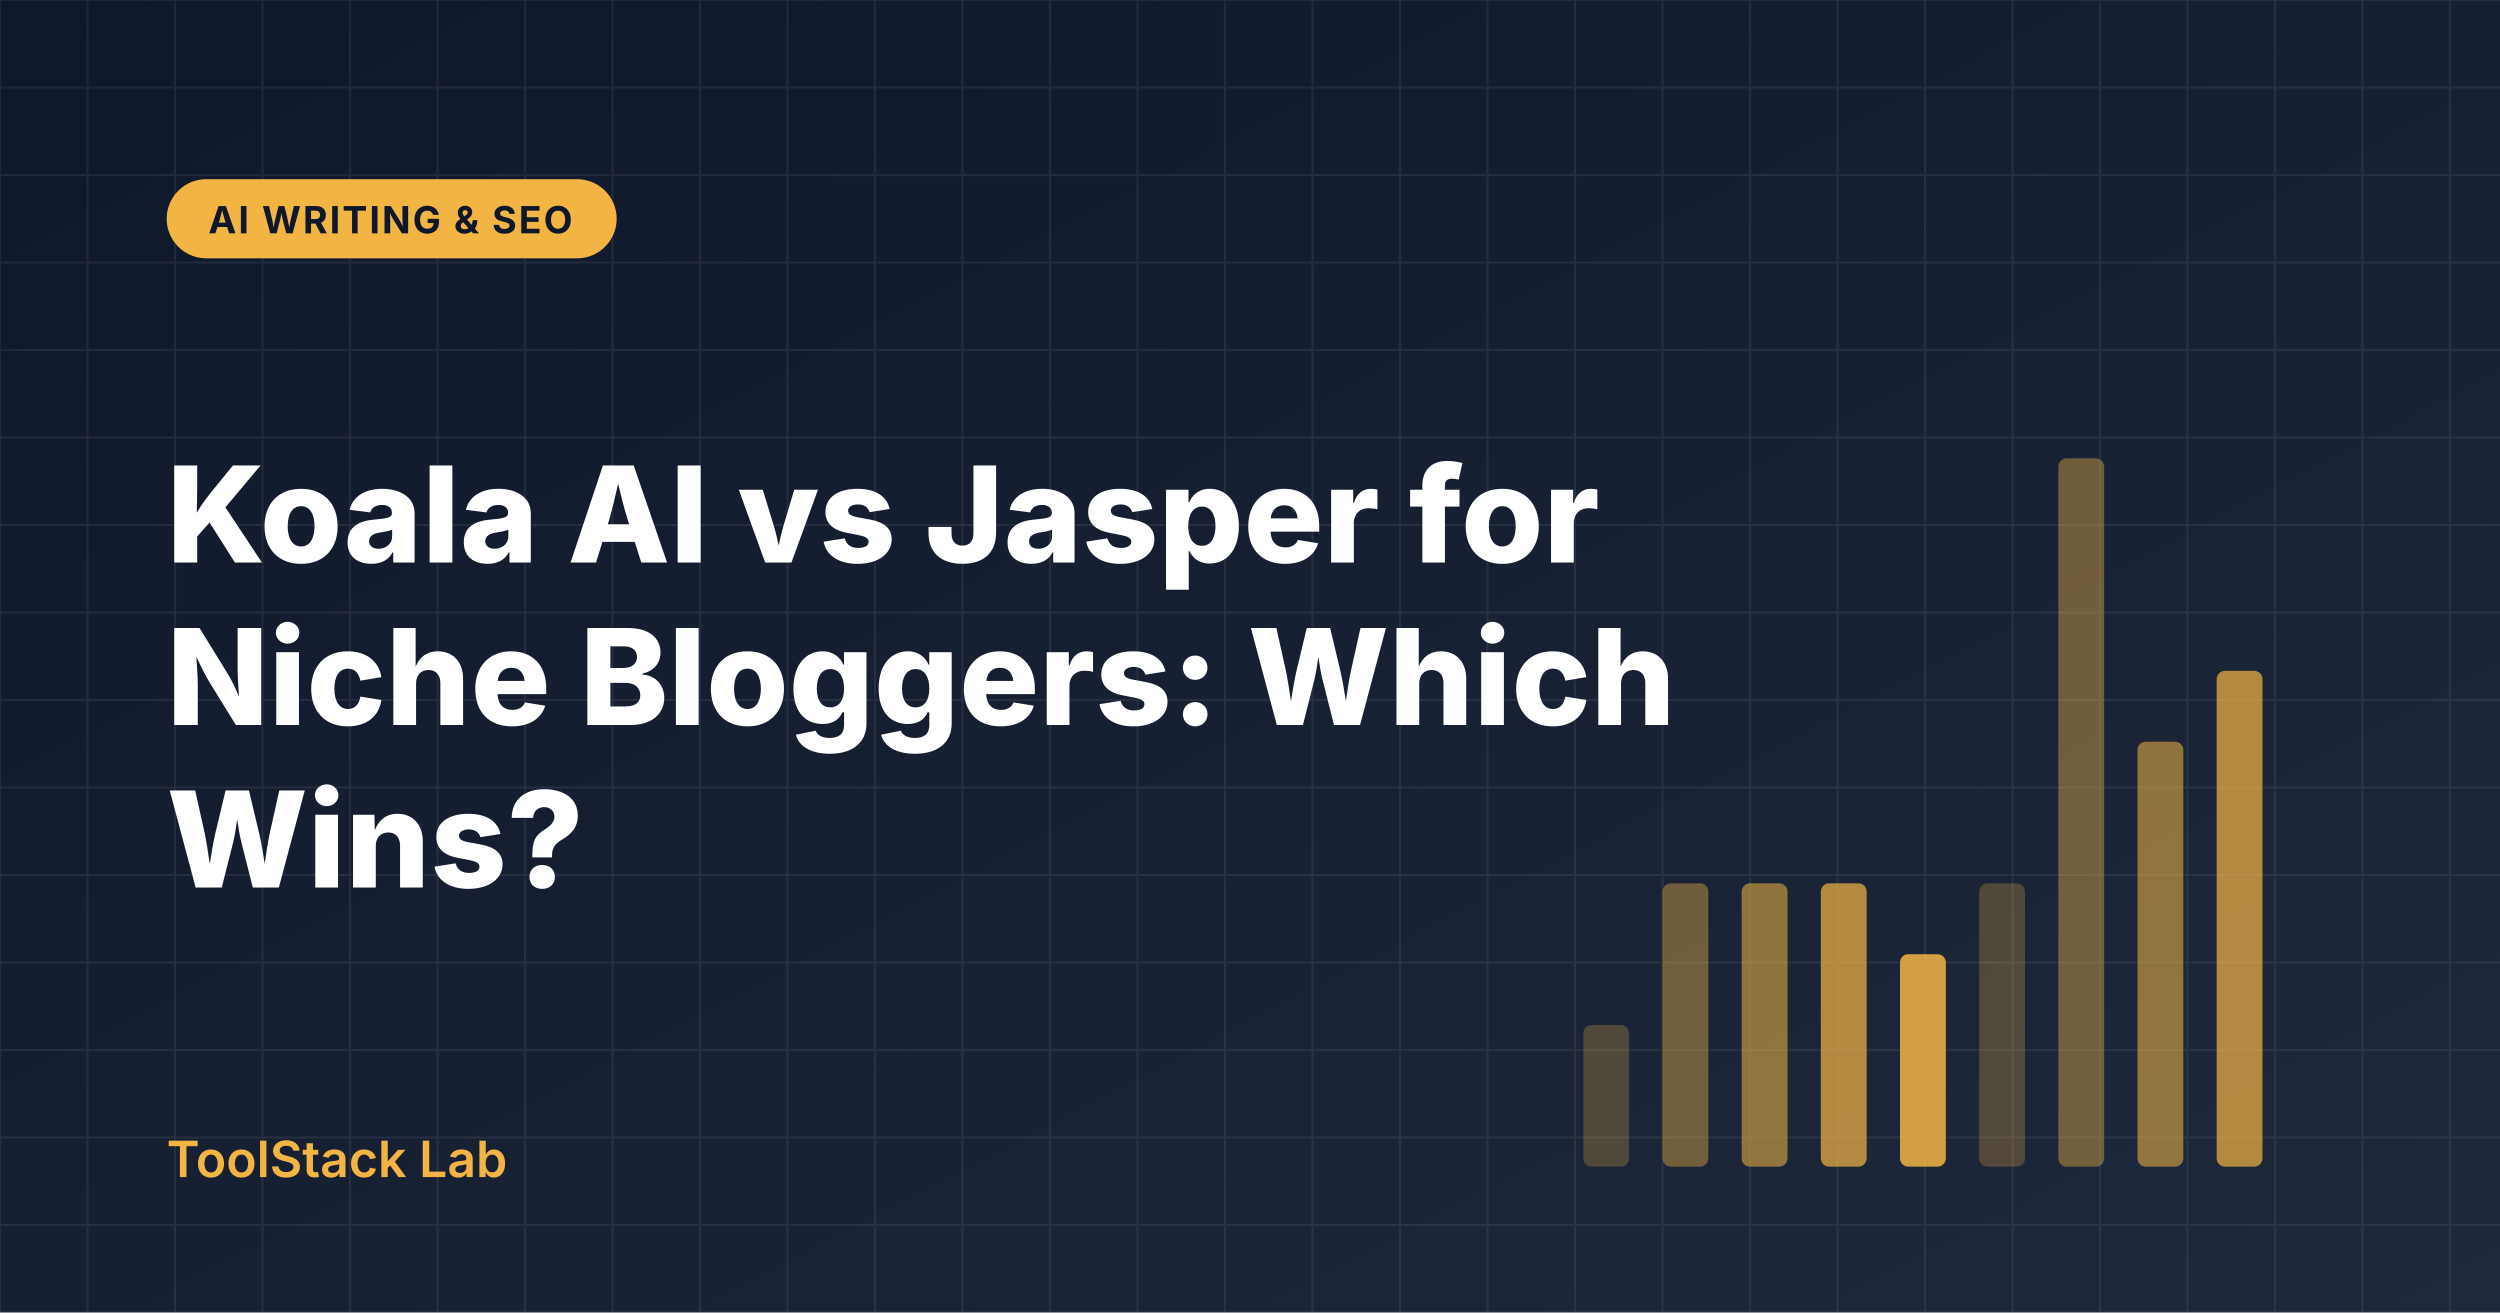
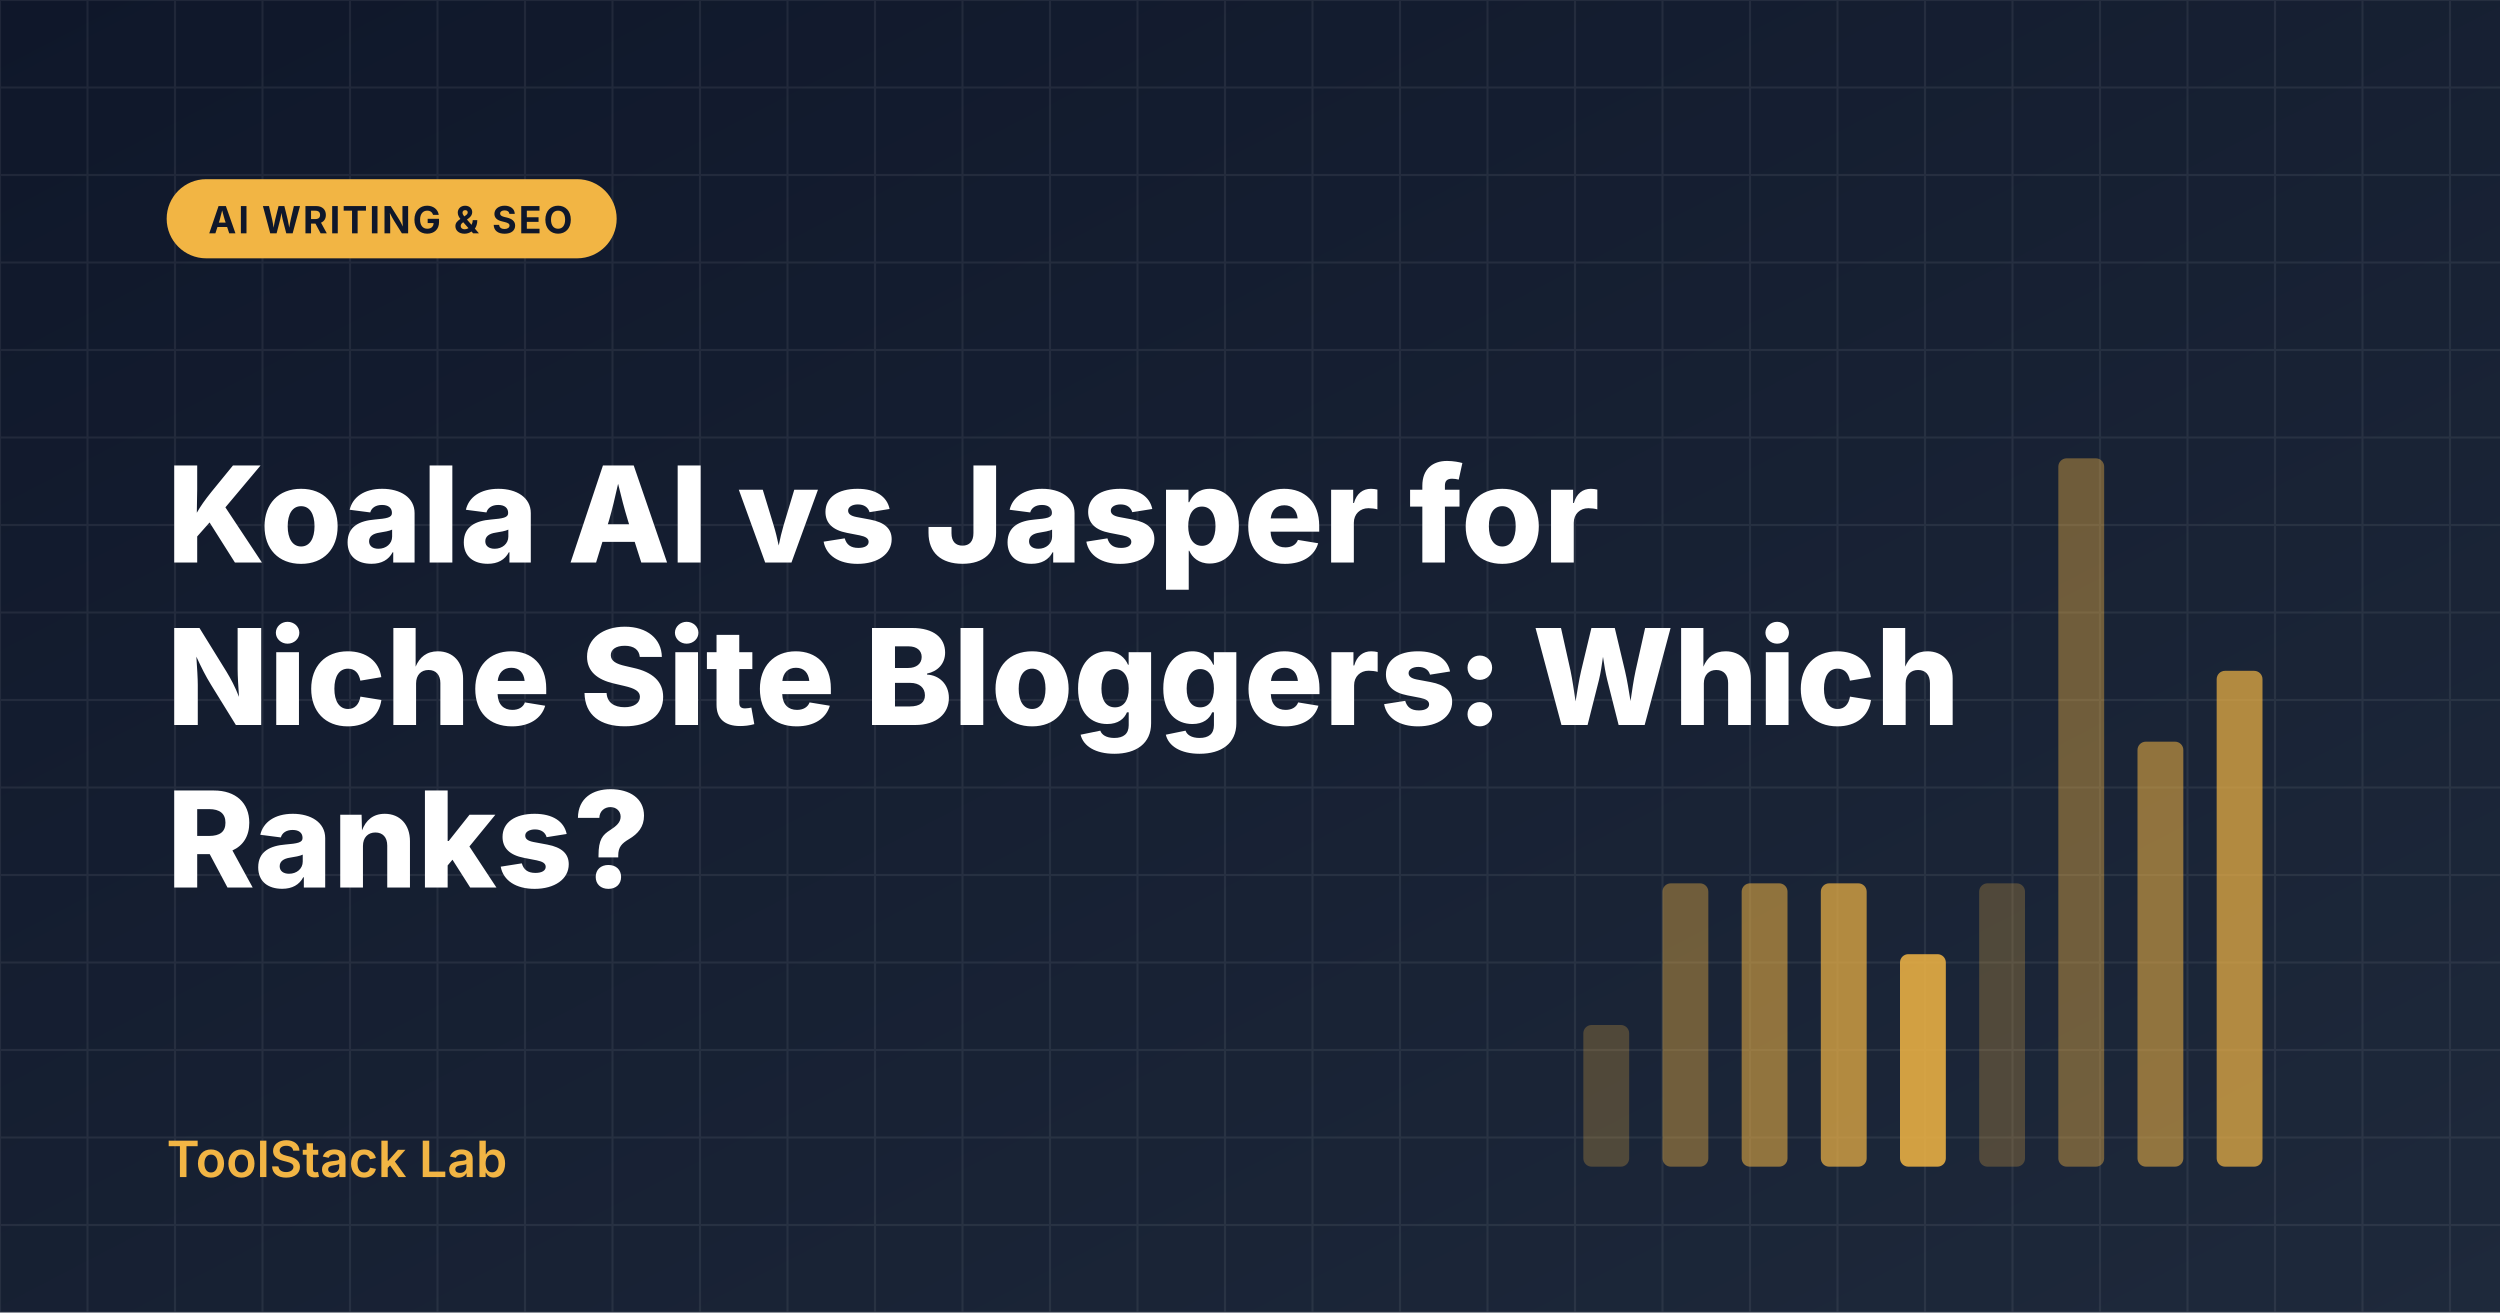
- <svg xmlns="http://www.w3.org/2000/svg" width="1200" height="630" viewBox="0 0 1200 630" role="img" aria-label="Koala AI vs Jasper for Niche Bloggers: Which Wins?">
+ <svg xmlns="http://www.w3.org/2000/svg" width="1200" height="630" viewBox="0 0 1200 630" role="img" aria-label="Koala AI vs Jasper for Niche Site Bloggers: Which Ranks?">
  <defs>
    <linearGradient id="g" x1="0" y1="0" x2="1" y2="1">
      <stop offset="0" stop-color="#0F172A" />
      <stop offset="1" stop-color="#1E293B" />
    </linearGradient>
  </defs>
  <rect width="1200" height="630" fill="url(#g)" />
  <g opacity="0.07" stroke="#FFFFFF" stroke-width="1">
    <line x1="0" y1="0" x2="1200" y2="0" />
    <line x1="0" y1="42" x2="1200" y2="42" />
    <line x1="0" y1="84" x2="1200" y2="84" />
    <line x1="0" y1="126" x2="1200" y2="126" />
    <line x1="0" y1="168" x2="1200" y2="168" />
    <line x1="0" y1="210" x2="1200" y2="210" />
    <line x1="0" y1="252" x2="1200" y2="252" />
    <line x1="0" y1="294" x2="1200" y2="294" />
    <line x1="0" y1="336" x2="1200" y2="336" />
    <line x1="0" y1="378" x2="1200" y2="378" />
    <line x1="0" y1="420" x2="1200" y2="420" />
    <line x1="0" y1="462" x2="1200" y2="462" />
    <line x1="0" y1="504" x2="1200" y2="504" />
    <line x1="0" y1="546" x2="1200" y2="546" />
    <line x1="0" y1="588" x2="1200" y2="588" />
    <line x1="0" y1="630" x2="1200" y2="630" />
    <line x1="0" y1="0" x2="0" y2="630" />
    <line x1="42" y1="0" x2="42" y2="630" />
    <line x1="84" y1="0" x2="84" y2="630" />
    <line x1="126" y1="0" x2="126" y2="630" />
    <line x1="168" y1="0" x2="168" y2="630" />
    <line x1="210" y1="0" x2="210" y2="630" />
    <line x1="252" y1="0" x2="252" y2="630" />
    <line x1="294" y1="0" x2="294" y2="630" />
    <line x1="336" y1="0" x2="336" y2="630" />
    <line x1="378" y1="0" x2="378" y2="630" />
    <line x1="420" y1="0" x2="420" y2="630" />
    <line x1="462" y1="0" x2="462" y2="630" />
    <line x1="504" y1="0" x2="504" y2="630" />
    <line x1="546" y1="0" x2="546" y2="630" />
    <line x1="588" y1="0" x2="588" y2="630" />
    <line x1="630" y1="0" x2="630" y2="630" />
    <line x1="672" y1="0" x2="672" y2="630" />
    <line x1="714" y1="0" x2="714" y2="630" />
    <line x1="756" y1="0" x2="756" y2="630" />
    <line x1="798" y1="0" x2="798" y2="630" />
    <line x1="840" y1="0" x2="840" y2="630" />
    <line x1="882" y1="0" x2="882" y2="630" />
    <line x1="924" y1="0" x2="924" y2="630" />
    <line x1="966" y1="0" x2="966" y2="630" />
    <line x1="1008" y1="0" x2="1008" y2="630" />
    <line x1="1050" y1="0" x2="1050" y2="630" />
    <line x1="1092" y1="0" x2="1092" y2="630" />
    <line x1="1134" y1="0" x2="1134" y2="630" />
    <line x1="1176" y1="0" x2="1176" y2="630" />
  </g>
  <rect x="760" y="492" width="22" height="68" rx="4" fill="#F2B544" opacity="0.25" />
  <rect x="798" y="424" width="22" height="136" rx="4" fill="#F2B544" opacity="0.40" />
  <rect x="836" y="424" width="22" height="136" rx="4" fill="#F2B544" opacity="0.55" />
  <rect x="874" y="424" width="22" height="136" rx="4" fill="#F2B544" opacity="0.70" />
  <rect x="912" y="458" width="22" height="102" rx="4" fill="#F2B544" opacity="0.85" />
  <rect x="950" y="424" width="22" height="136" rx="4" fill="#F2B544" opacity="0.25" />
  <rect x="988" y="220" width="22" height="340" rx="4" fill="#F2B544" opacity="0.40" />
  <rect x="1026" y="356" width="22" height="204" rx="4" fill="#F2B544" opacity="0.55" />
  <rect x="1064" y="322" width="22" height="238" rx="4" fill="#F2B544" opacity="0.70" />
  <rect x="80" y="86" width="216" height="38" rx="19" fill="#F2B544" />
  <text x="100" y="112" font-family="Inter, Segoe UI, sans-serif" font-size="18" font-weight="700" fill="#0F172A" letter-spacing="1">AI WRITING &amp; SEO</text>
  <text x="80" y="270" font-family="Inter, Segoe UI, sans-serif" font-size="64" font-weight="800" fill="#FFFFFF">
    <tspan x="80" dy="0">Koala AI vs Jasper for</tspan>
-     <tspan x="80" dy="78">Niche Bloggers: Which</tspan>
-     <tspan x="80" dy="78">Wins?</tspan>
+     <tspan x="80" dy="78">Niche Site Bloggers: Which</tspan>
+     <tspan x="80" dy="78">Ranks?</tspan>
  </text>
  <text x="80" y="565" font-family="Inter, Segoe UI, sans-serif" font-size="24" font-weight="600" fill="#F2B544">ToolStack Lab</text>
</svg>
